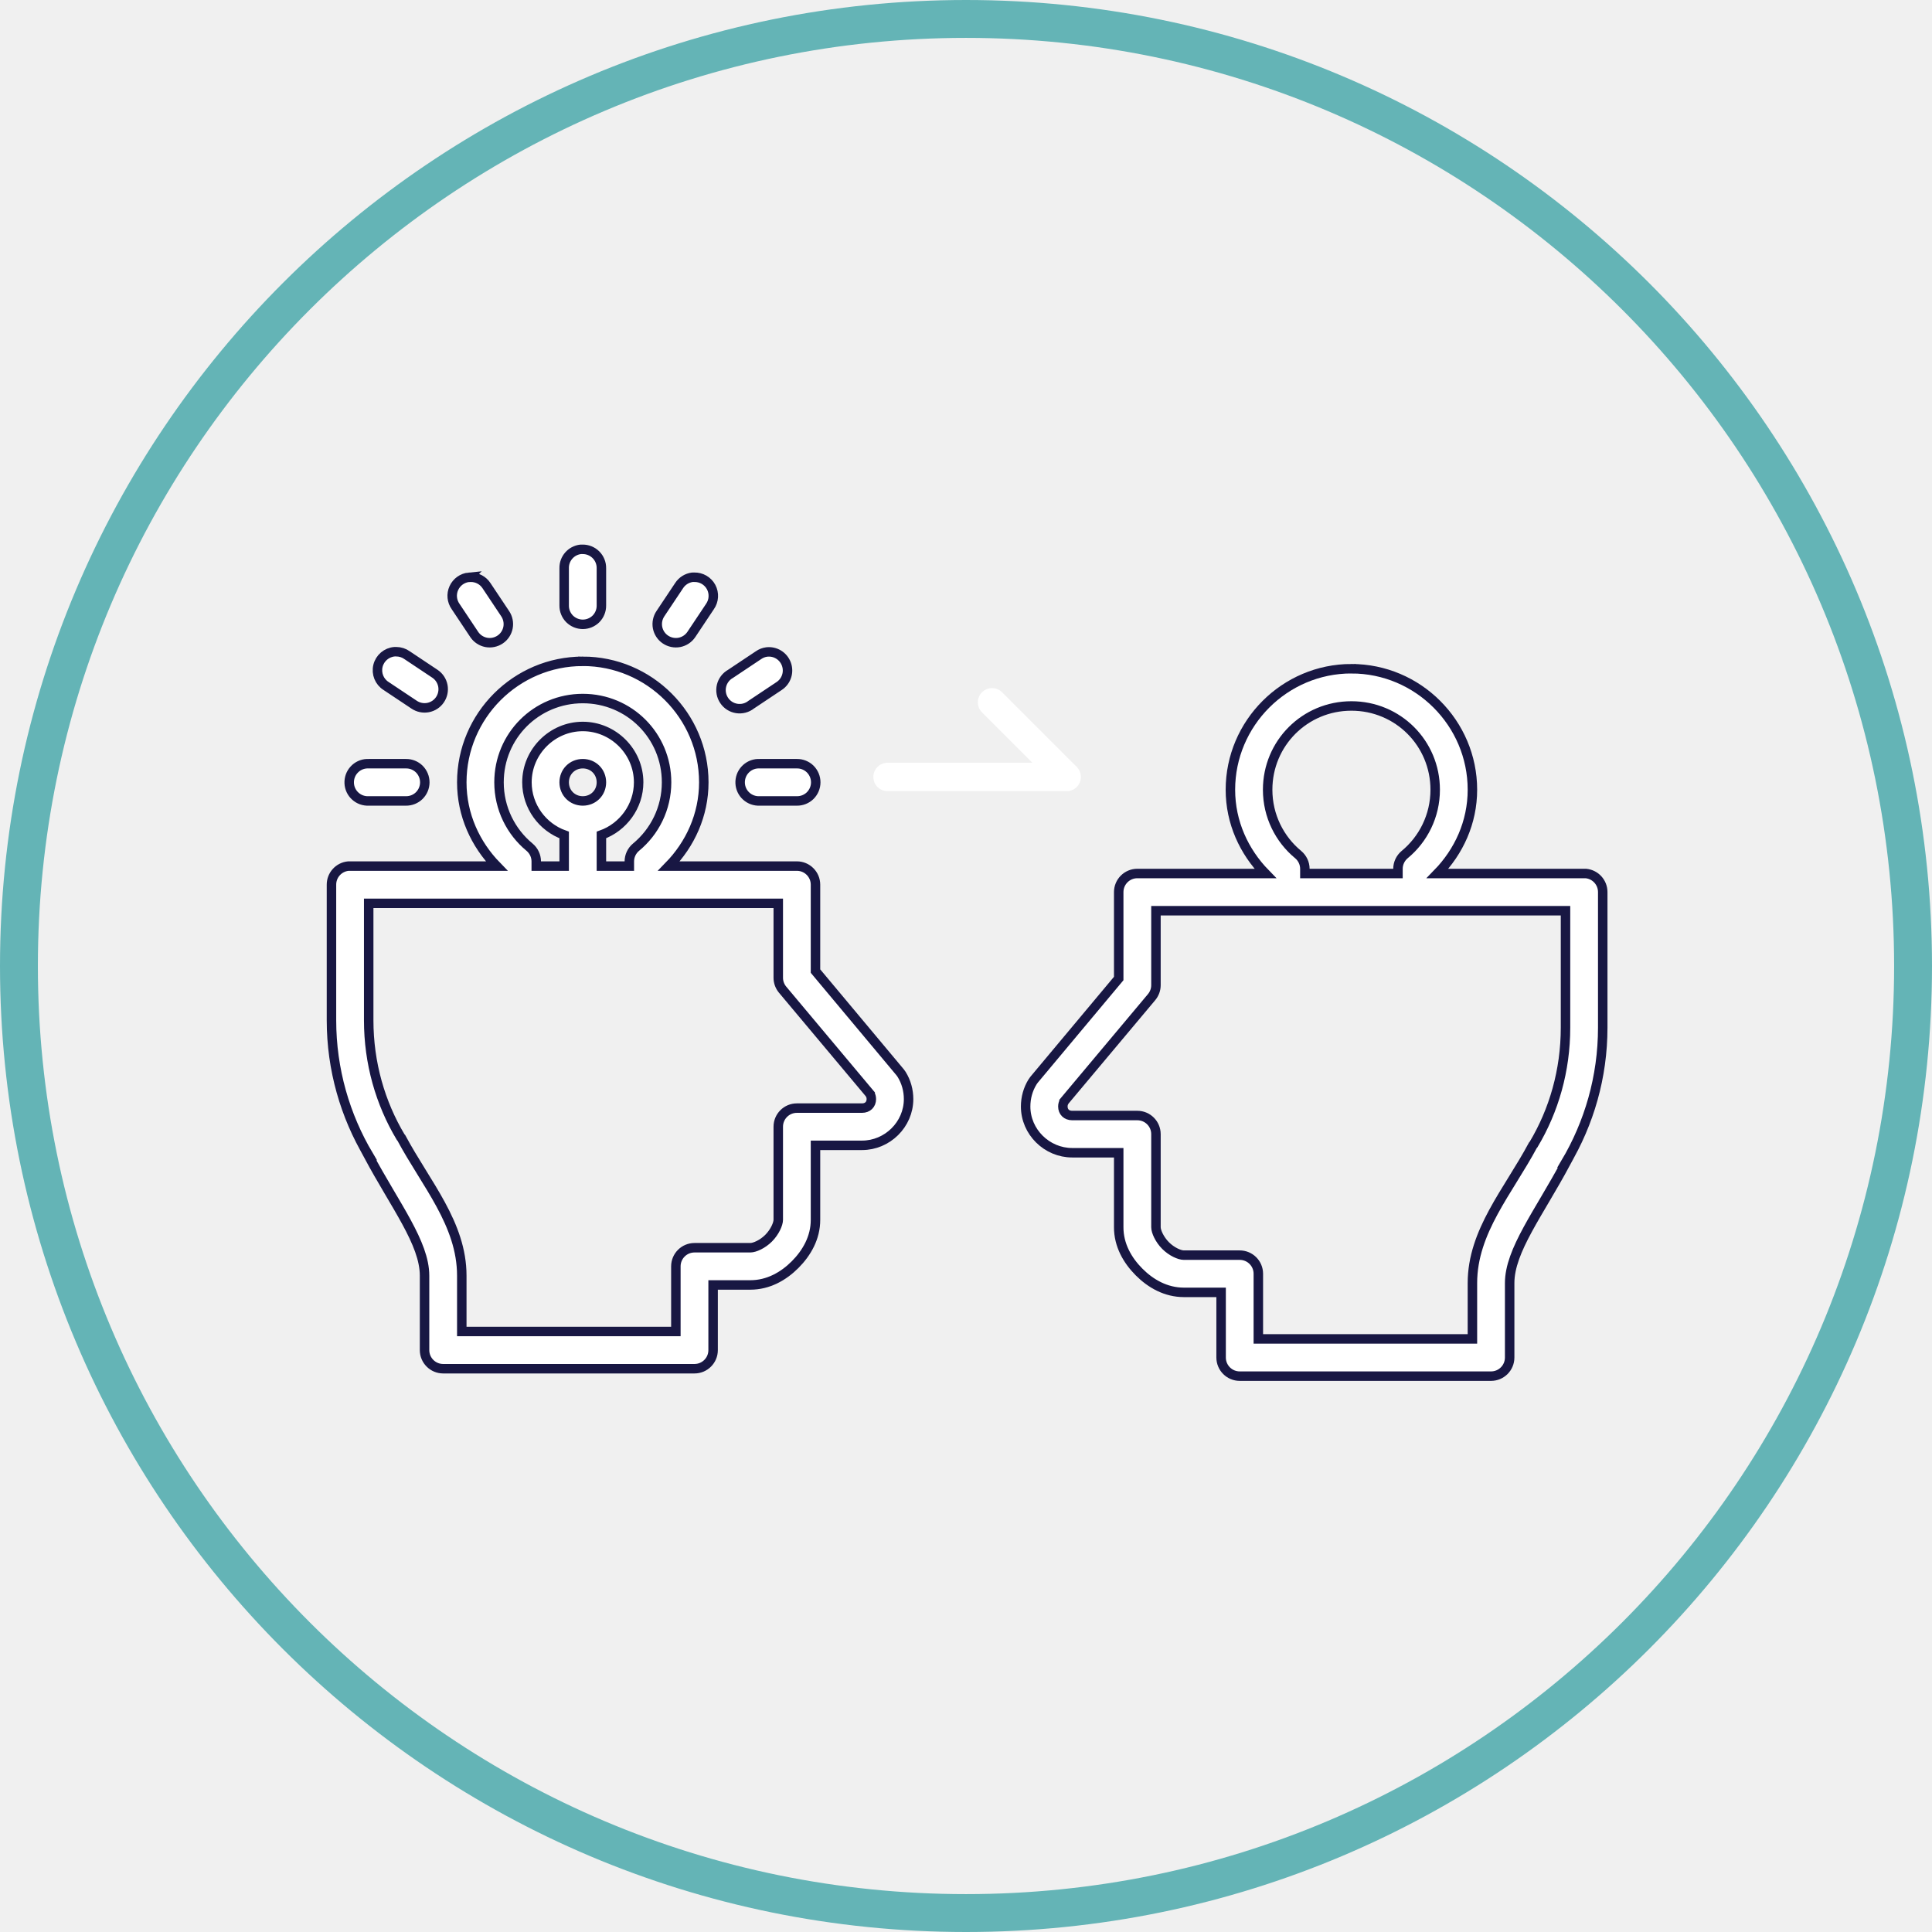
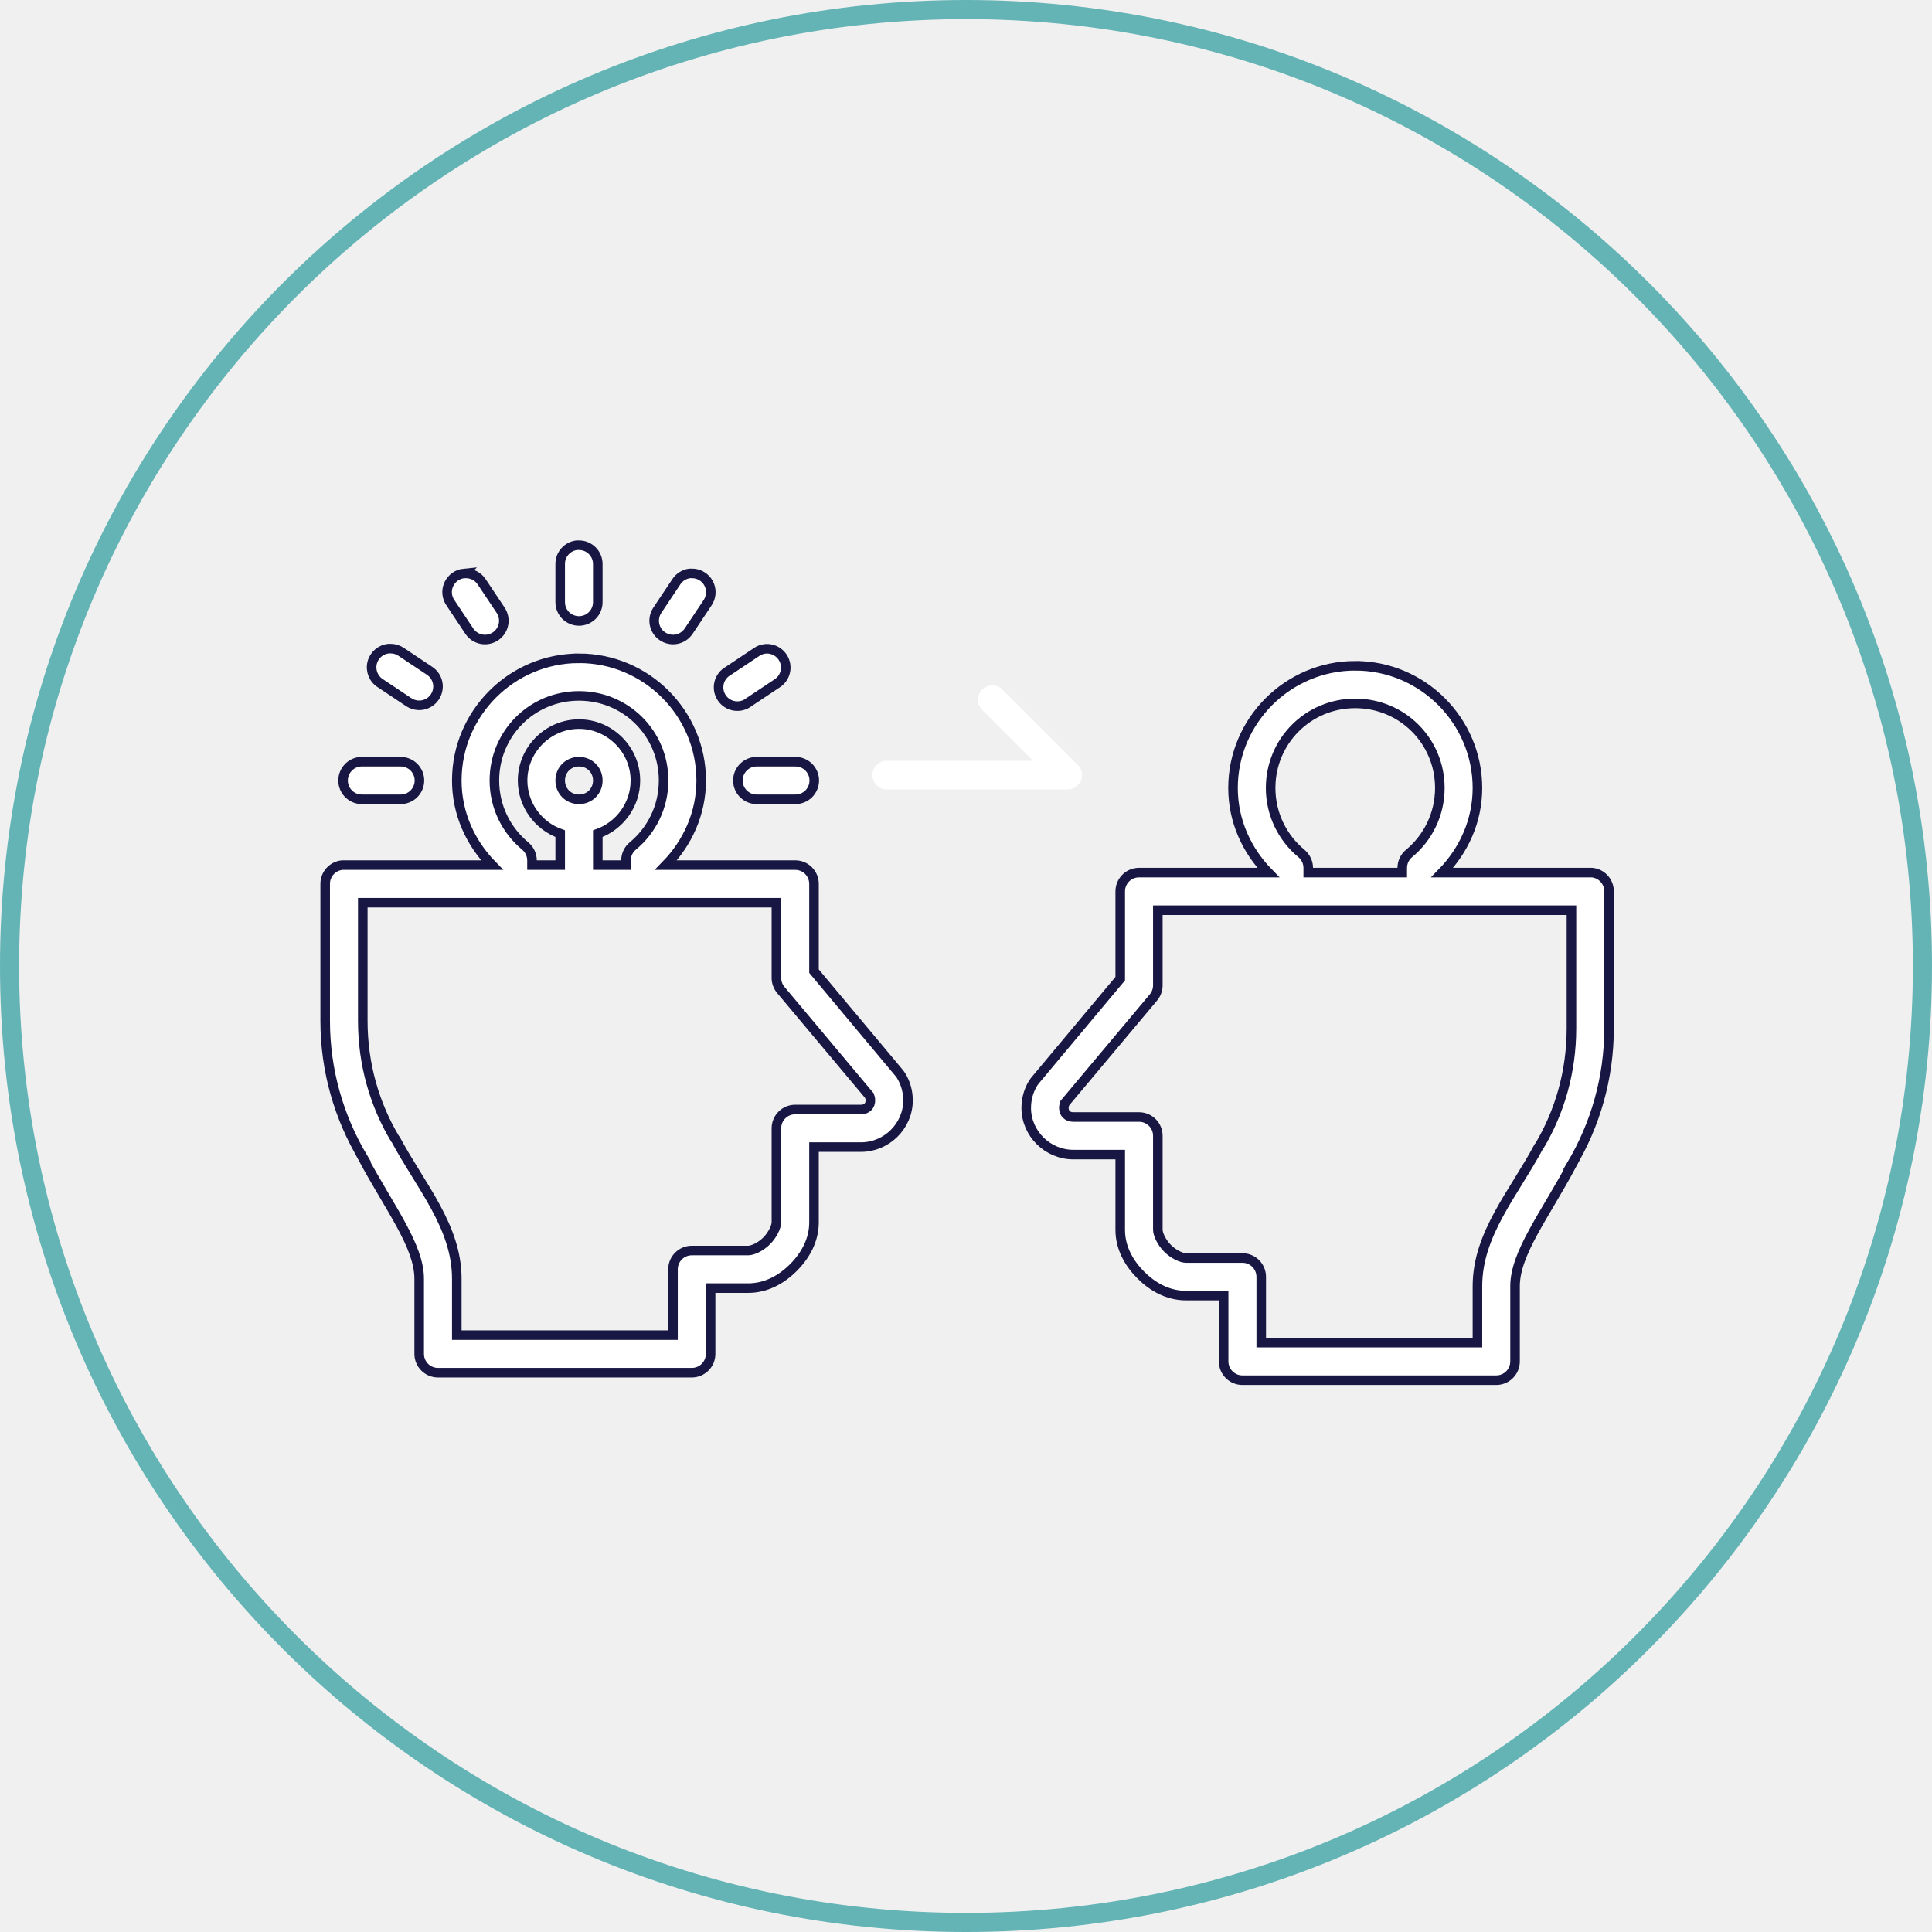
- <svg xmlns="http://www.w3.org/2000/svg" width="204px" height="204px" viewBox="0 0 204 204" version="1.1">
+ <svg xmlns="http://www.w3.org/2000/svg" width="202px" height="202px" viewBox="0 0 202 202" version="1.1">
  <defs />
-   <g id="Page-1" stroke="none" stroke-width="1" fill="none" fill-rule="evenodd">
-     <g id="ASSET-SHEET" transform="translate(-1586, -2475)">
-       <g id="D-A-Hats03-200x200" transform="translate(1588, 2477)">
-         <circle id="Oval-Copy-3" stroke="#64B4B6" stroke-width="4" cx="100" cy="100" r="100" />
-         <path d="M59.322,56.003 C58.308,56.114 57.548,56.982 57.571,57.999 L57.571,61.931 C57.563,62.457 57.767,62.963 58.135,63.34 C58.508,63.712 59.011,63.923 59.537,63.923 C60.063,63.923 60.566,63.712 60.938,63.34 C61.307,62.963 61.51,62.457 61.502,61.931 L61.502,57.999 C61.51,57.466 61.303,56.955 60.927,56.579 C60.55,56.203 60.04,55.995 59.506,56.003 C59.445,55.999 59.383,55.999 59.322,56.003 L59.322,56.003 Z M47.528,58.951 C46.829,59.017 46.215,59.454 45.923,60.096 C45.631,60.733 45.704,61.482 46.115,62.054 L48.08,65.002 C48.372,65.432 48.825,65.732 49.34,65.831 C49.85,65.927 50.384,65.816 50.814,65.524 C51.248,65.233 51.543,64.78 51.643,64.265 C51.739,63.754 51.628,63.221 51.336,62.791 L49.37,59.842 C49.006,59.282 48.38,58.948 47.712,58.952 C47.65,58.948 47.589,58.948 47.527,58.952 L47.528,58.951 Z M71.116,58.951 C70.536,59.024 70.018,59.351 69.703,59.842 L67.737,62.791 C67.446,63.221 67.334,63.754 67.43,64.265 C67.53,64.779 67.826,65.232 68.259,65.524 C68.689,65.816 69.223,65.927 69.734,65.831 C70.248,65.732 70.701,65.432 70.993,65.002 L72.959,62.054 C73.389,61.447 73.439,60.648 73.089,59.988 C72.736,59.331 72.045,58.932 71.3,58.951 C71.239,58.948 71.177,58.948 71.116,58.951 L71.116,58.951 Z M39.665,66.814 C38.82,66.88 38.114,67.482 37.91,68.304 C37.71,69.129 38.056,69.989 38.774,70.439 L41.723,72.404 C42.153,72.696 42.686,72.807 43.197,72.711 C43.711,72.612 44.164,72.316 44.456,71.882 C44.748,71.452 44.859,70.918 44.763,70.408 C44.663,69.893 44.364,69.44 43.934,69.149 L40.985,67.183 C40.655,66.945 40.256,66.818 39.849,66.814 C39.788,66.81 39.726,66.81 39.665,66.814 L39.665,66.814 Z M78.948,66.845 C78.637,66.887 78.345,67.002 78.088,67.183 L75.14,69.149 C74.66,69.417 74.314,69.87 74.184,70.408 C74.057,70.941 74.157,71.502 74.464,71.959 C74.767,72.416 75.251,72.723 75.792,72.807 C76.338,72.892 76.89,72.746 77.32,72.404 L80.269,70.438 C81.033,69.936 81.348,68.976 81.033,68.12 C80.718,67.26 79.854,66.733 78.948,66.845 L78.948,66.845 Z M59.537,67.828 C52.503,67.828 46.76,73.571 46.76,80.605 C46.76,84.06 48.2,87.147 50.446,89.451 L34.966,89.451 C34.904,89.447 34.843,89.447 34.781,89.451 C33.768,89.547 32.996,90.399 33,91.416 L33,105.728 C33,110.942 34.447,115.833 36.931,120.01 L36.901,120.01 C39.742,125.316 42.828,129.259 42.828,132.695 L42.828,140.558 C42.828,141.644 43.708,142.523 44.794,142.523 L71.331,142.523 C72.418,142.523 73.297,141.644 73.297,140.558 L73.297,133.678 L77.228,133.678 C79.125,133.678 80.733,132.756 81.958,131.528 C83.183,130.299 84.112,128.687 84.108,126.798 L84.108,118.935 L89.022,118.935 C91.691,118.935 93.937,116.739 93.937,114.051 C93.937,113.138 93.691,112.228 93.2,111.441 C93.153,111.364 93.104,111.295 93.046,111.226 L84.108,100.537 L84.108,91.415 C84.108,90.329 83.229,89.45 82.142,89.45 L68.628,89.45 C70.874,87.146 72.314,84.059 72.314,80.604 C72.314,73.57 66.57,67.827 59.537,67.827 L59.537,67.828 Z M59.537,71.759 C64.447,71.759 68.383,75.694 68.383,80.605 C68.383,83.365 67.123,85.834 65.158,87.454 C64.712,87.827 64.451,88.379 64.451,88.959 L64.451,89.451 L61.503,89.451 L61.503,86.164 C63.783,85.346 65.434,83.15 65.434,80.605 C65.434,77.372 62.77,74.708 59.537,74.708 C56.304,74.708 53.64,77.372 53.64,80.605 C53.64,83.154 55.287,85.35 57.571,86.164 L57.571,89.451 L54.623,89.451 L54.623,88.959 C54.623,88.379 54.362,87.827 53.916,87.454 C51.951,85.834 50.691,83.365 50.691,80.605 C50.691,75.694 54.627,71.759 59.537,71.759 L59.537,71.759 Z M36.747,78.639 C36.224,78.662 35.733,78.893 35.384,79.28 C35.031,79.664 34.85,80.175 34.873,80.697 C34.896,81.219 35.126,81.711 35.514,82.06 C35.898,82.413 36.409,82.594 36.931,82.571 L40.862,82.571 C41.388,82.578 41.895,82.375 42.271,82.006 C42.644,81.634 42.855,81.131 42.855,80.605 C42.855,80.079 42.644,79.576 42.271,79.203 C41.895,78.835 41.388,78.631 40.862,78.639 L36.931,78.639 C36.87,78.635 36.808,78.635 36.747,78.639 L36.747,78.639 Z M59.537,78.639 C60.646,78.639 61.503,79.495 61.503,80.605 C61.503,81.714 60.647,82.571 59.537,82.571 C58.427,82.571 57.571,81.714 57.571,80.605 C57.571,79.495 58.427,78.639 59.537,78.639 Z M78.026,78.639 C77.504,78.662 77.013,78.893 76.663,79.28 C76.31,79.664 76.13,80.175 76.153,80.697 C76.176,81.219 76.406,81.711 76.794,82.06 C77.178,82.413 77.688,82.594 78.211,82.571 L82.142,82.571 C82.668,82.578 83.175,82.375 83.551,82.006 C83.923,81.634 84.135,81.131 84.135,80.605 C84.135,80.079 83.923,79.576 83.551,79.203 C83.175,78.835 82.668,78.631 82.142,78.639 L78.211,78.639 C78.149,78.635 78.088,78.635 78.026,78.639 L78.026,78.639 Z M36.931,93.382 L80.177,93.382 L80.177,101.245 C80.177,101.705 80.342,102.151 80.638,102.504 L89.882,113.531 L89.882,113.561 C89.948,113.676 90.005,113.838 90.005,114.053 C90.005,114.617 89.617,115.005 89.022,115.005 L82.142,115.005 C81.056,115.005 80.177,115.884 80.177,116.971 L80.177,126.799 C80.177,127.237 79.808,128.085 79.163,128.734 C78.518,129.383 77.681,129.748 77.228,129.748 L71.331,129.748 C70.245,129.748 69.365,130.627 69.365,131.713 L69.365,138.593 L46.76,138.593 L46.76,132.696 C46.76,127.233 42.974,123.002 40.371,118.138 L40.31,118.077 C38.156,114.479 36.931,110.249 36.931,105.73 L36.931,93.382 Z" id="Page-1-Copy-3" stroke="#181743" fill="#FFFFFF" />
-         <path d="M132.834,68.611 C125.8,68.611 120.057,74.355 120.057,81.388 C120.057,84.843 121.496,87.93 123.742,90.234 L108.262,90.234 C108.201,90.23 108.14,90.23 108.078,90.234 C107.065,90.33 106.293,91.182 106.297,92.2 L106.297,106.512 C106.297,111.725 107.744,116.616 110.228,120.794 L110.197,120.794 C113.038,126.099 116.125,130.042 116.125,133.478 L116.125,141.341 C116.125,142.428 117.004,143.307 118.091,143.307 L144.628,143.307 C145.714,143.307 146.593,142.428 146.593,141.341 L146.593,134.461 L150.525,134.461 C152.421,134.461 154.03,133.54 155.255,132.311 C156.48,131.083 157.409,129.47 157.405,127.581 L157.405,119.718 L162.319,119.718 C164.987,119.718 167.233,117.522 167.233,114.835 C167.233,113.921 166.988,113.011 166.496,112.224 C166.45,112.147 166.4,112.078 166.343,112.009 L157.405,101.321 L157.405,92.199 C157.405,91.112 156.526,90.233 155.439,90.233 L141.925,90.233 C144.171,87.929 145.611,84.843 145.611,81.387 C145.611,74.354 139.867,68.61 132.834,68.61 L132.834,68.611 Z M141.679,81.388 C141.679,84.149 140.42,86.617 138.454,88.237 C138.009,88.61 137.748,89.163 137.748,89.742 L137.748,90.234 L134.799,90.234 L130.868,90.234 L127.919,90.234 L127.919,89.742 C127.919,89.163 127.658,88.61 127.213,88.237 C125.247,86.617 123.988,84.149 123.988,81.388 C123.988,76.478 127.923,72.543 132.834,72.543 C137.744,72.543 141.679,76.478 141.679,81.388 Z M110.228,94.165 L153.473,94.165 L153.473,102.028 C153.473,102.489 153.639,102.934 153.934,103.287 L163.179,114.314 L163.179,114.345 C163.244,114.46 163.302,114.621 163.302,114.836 C163.302,115.4 162.914,115.788 162.319,115.788 L155.439,115.788 C154.353,115.788 153.473,116.667 153.473,117.754 L153.473,127.582 C153.473,128.02 153.105,128.868 152.46,129.517 C151.815,130.166 150.978,130.531 150.525,130.531 L144.628,130.531 C143.541,130.531 142.662,131.41 142.662,132.497 L142.662,139.376 L120.057,139.376 L120.057,133.479 C120.057,128.016 116.271,123.785 113.668,118.921 L113.607,118.86 C111.453,115.263 110.228,111.032 110.228,106.513 L110.228,94.165 Z" id="Page-1-Copy-5" stroke="#181743" fill="#FFFFFF" transform="translate(136.765, 105.9584) scale(-1, 1) translate(-136.765, -105.9584) " />
-         <g id="Group-6" transform="translate(91, 71)" stroke="#FFFFFF" stroke-width="3" stroke-linecap="round" stroke-linejoin="round">
-           <path d="M0.716,9.038 L19.631,9.038" id="Line" />
-           <path d="M11.75,1.157 L19.492,8.899" id="Line-Copy" />
-         </g>
+   <g id="ASSET-SHEET" stroke="none" stroke-width="1" fill="none" fill-rule="evenodd" transform="translate(-1587, -2476)">
+     <g id="D-A-Hats03-200x200" transform="translate(1588, 2477)">
+       <circle id="Oval-Copy-3" stroke="#64B4B6" stroke-width="2" cx="100" cy="100" r="100" />
+       <path d="M59.322,56.003 C58.308,56.114 57.548,56.982 57.571,57.999 L57.571,61.931 C57.563,62.457 57.767,62.963 58.135,63.34 C58.508,63.712 59.011,63.923 59.537,63.923 C60.063,63.923 60.566,63.712 60.938,63.34 C61.307,62.963 61.51,62.457 61.502,61.931 L61.502,57.999 C61.51,57.466 61.303,56.955 60.927,56.579 C60.55,56.203 60.04,55.995 59.506,56.003 C59.445,55.999 59.383,55.999 59.322,56.003 L59.322,56.003 Z M47.528,58.951 C46.829,59.017 46.215,59.454 45.923,60.096 C45.631,60.733 45.704,61.482 46.115,62.054 L48.08,65.002 C48.372,65.432 48.825,65.732 49.34,65.831 C49.85,65.927 50.384,65.816 50.814,65.524 C51.248,65.233 51.543,64.78 51.643,64.265 C51.739,63.754 51.628,63.221 51.336,62.791 L49.37,59.842 C49.006,59.282 48.38,58.948 47.712,58.952 C47.65,58.948 47.589,58.948 47.527,58.952 L47.528,58.951 Z M71.116,58.951 C70.536,59.024 70.018,59.351 69.703,59.842 L67.737,62.791 C67.446,63.221 67.334,63.754 67.43,64.265 C67.53,64.779 67.826,65.232 68.259,65.524 C68.689,65.816 69.223,65.927 69.734,65.831 C70.248,65.732 70.701,65.432 70.993,65.002 L72.959,62.054 C73.389,61.447 73.439,60.648 73.089,59.988 C72.736,59.331 72.045,58.932 71.3,58.951 C71.239,58.948 71.177,58.948 71.116,58.951 L71.116,58.951 Z M39.665,66.814 C38.82,66.88 38.114,67.482 37.91,68.304 C37.71,69.129 38.056,69.989 38.774,70.439 L41.723,72.404 C42.153,72.696 42.686,72.807 43.197,72.711 C43.711,72.612 44.164,72.316 44.456,71.882 C44.748,71.452 44.859,70.918 44.763,70.408 C44.663,69.893 44.364,69.44 43.934,69.149 L40.985,67.183 C40.655,66.945 40.256,66.818 39.849,66.814 C39.788,66.81 39.726,66.81 39.665,66.814 L39.665,66.814 Z M78.948,66.845 C78.637,66.887 78.345,67.002 78.088,67.183 L75.14,69.149 C74.66,69.417 74.314,69.87 74.184,70.408 C74.057,70.941 74.157,71.502 74.464,71.959 C74.767,72.416 75.251,72.723 75.792,72.807 C76.338,72.892 76.89,72.746 77.32,72.404 L80.269,70.438 C81.033,69.936 81.348,68.976 81.033,68.12 C80.718,67.26 79.854,66.733 78.948,66.845 L78.948,66.845 Z M59.537,67.828 C52.503,67.828 46.76,73.571 46.76,80.605 C46.76,84.06 48.2,87.147 50.446,89.451 L34.966,89.451 C34.904,89.447 34.843,89.447 34.781,89.451 C33.768,89.547 32.996,90.399 33,91.416 L33,105.728 C33,110.942 34.447,115.833 36.931,120.01 L36.901,120.01 C39.742,125.316 42.828,129.259 42.828,132.695 L42.828,140.558 C42.828,141.644 43.708,142.523 44.794,142.523 L71.331,142.523 C72.418,142.523 73.297,141.644 73.297,140.558 L73.297,133.678 L77.228,133.678 C79.125,133.678 80.733,132.756 81.958,131.528 C83.183,130.299 84.112,128.687 84.108,126.798 L84.108,118.935 L89.022,118.935 C91.691,118.935 93.937,116.739 93.937,114.051 C93.937,113.138 93.691,112.228 93.2,111.441 C93.153,111.364 93.104,111.295 93.046,111.226 L84.108,100.537 L84.108,91.415 C84.108,90.329 83.229,89.45 82.142,89.45 L68.628,89.45 C70.874,87.146 72.314,84.059 72.314,80.604 C72.314,73.57 66.57,67.827 59.537,67.827 L59.537,67.828 Z M59.537,71.759 C64.447,71.759 68.383,75.694 68.383,80.605 C68.383,83.365 67.123,85.834 65.158,87.454 C64.712,87.827 64.451,88.379 64.451,88.959 L64.451,89.451 L61.503,89.451 L61.503,86.164 C63.783,85.346 65.434,83.15 65.434,80.605 C65.434,77.372 62.77,74.708 59.537,74.708 C56.304,74.708 53.64,77.372 53.64,80.605 C53.64,83.154 55.287,85.35 57.571,86.164 L57.571,89.451 L54.623,89.451 L54.623,88.959 C54.623,88.379 54.362,87.827 53.916,87.454 C51.951,85.834 50.691,83.365 50.691,80.605 C50.691,75.694 54.627,71.759 59.537,71.759 L59.537,71.759 Z M36.747,78.639 C36.224,78.662 35.733,78.893 35.384,79.28 C35.031,79.664 34.85,80.175 34.873,80.697 C34.896,81.219 35.126,81.711 35.514,82.06 C35.898,82.413 36.409,82.594 36.931,82.571 L40.862,82.571 C41.388,82.578 41.895,82.375 42.271,82.006 C42.644,81.634 42.855,81.131 42.855,80.605 C42.855,80.079 42.644,79.576 42.271,79.203 C41.895,78.835 41.388,78.631 40.862,78.639 L36.931,78.639 C36.87,78.635 36.808,78.635 36.747,78.639 L36.747,78.639 Z M59.537,78.639 C60.646,78.639 61.503,79.495 61.503,80.605 C61.503,81.714 60.647,82.571 59.537,82.571 C58.427,82.571 57.571,81.714 57.571,80.605 C57.571,79.495 58.427,78.639 59.537,78.639 Z M78.026,78.639 C77.504,78.662 77.013,78.893 76.663,79.28 C76.31,79.664 76.13,80.175 76.153,80.697 C76.176,81.219 76.406,81.711 76.794,82.06 C77.178,82.413 77.688,82.594 78.211,82.571 L82.142,82.571 C82.668,82.578 83.175,82.375 83.551,82.006 C83.923,81.634 84.135,81.131 84.135,80.605 C84.135,80.079 83.923,79.576 83.551,79.203 C83.175,78.835 82.668,78.631 82.142,78.639 L78.211,78.639 C78.149,78.635 78.088,78.635 78.026,78.639 L78.026,78.639 Z M36.931,93.382 L80.177,93.382 L80.177,101.245 C80.177,101.705 80.342,102.151 80.638,102.504 L89.882,113.531 L89.882,113.561 C89.948,113.676 90.005,113.838 90.005,114.053 C90.005,114.617 89.617,115.005 89.022,115.005 L82.142,115.005 C81.056,115.005 80.177,115.884 80.177,116.971 L80.177,126.799 C80.177,127.237 79.808,128.085 79.163,128.734 C78.518,129.383 77.681,129.748 77.228,129.748 L71.331,129.748 C70.245,129.748 69.365,130.627 69.365,131.713 L69.365,138.593 L46.76,138.593 L46.76,132.696 C46.76,127.233 42.974,123.002 40.371,118.138 L40.31,118.077 C38.156,114.479 36.931,110.249 36.931,105.73 L36.931,93.382 Z" id="Page-1-Copy-3" stroke="#181743" fill="#FFFFFF" />
+       <path d="M132.834,68.611 C125.8,68.611 120.057,74.355 120.057,81.388 C120.057,84.843 121.496,87.93 123.742,90.234 L108.262,90.234 C108.201,90.23 108.14,90.23 108.078,90.234 C107.065,90.33 106.293,91.182 106.297,92.2 L106.297,106.512 C106.297,111.725 107.744,116.616 110.228,120.794 L110.197,120.794 C113.038,126.099 116.125,130.042 116.125,133.478 L116.125,141.341 C116.125,142.428 117.004,143.307 118.091,143.307 L144.628,143.307 C145.714,143.307 146.593,142.428 146.593,141.341 L146.593,134.461 L150.525,134.461 C152.421,134.461 154.03,133.54 155.255,132.311 C156.48,131.083 157.409,129.47 157.405,127.581 L157.405,119.718 L162.319,119.718 C164.987,119.718 167.233,117.522 167.233,114.835 C167.233,113.921 166.988,113.011 166.496,112.224 C166.45,112.147 166.4,112.078 166.343,112.009 L157.405,101.321 L157.405,92.199 C157.405,91.112 156.526,90.233 155.439,90.233 L141.925,90.233 C144.171,87.929 145.611,84.843 145.611,81.387 C145.611,74.354 139.867,68.61 132.834,68.61 L132.834,68.611 Z M141.679,81.388 C141.679,84.149 140.42,86.617 138.454,88.237 C138.009,88.61 137.748,89.163 137.748,89.742 L137.748,90.234 L134.799,90.234 L130.868,90.234 L127.919,90.234 L127.919,89.742 C127.919,89.163 127.658,88.61 127.213,88.237 C125.247,86.617 123.988,84.149 123.988,81.388 C123.988,76.478 127.923,72.543 132.834,72.543 C137.744,72.543 141.679,76.478 141.679,81.388 Z M110.228,94.165 L153.473,94.165 L153.473,102.028 C153.473,102.489 153.639,102.934 153.934,103.287 L163.179,114.314 L163.179,114.345 C163.244,114.46 163.302,114.621 163.302,114.836 C163.302,115.4 162.914,115.788 162.319,115.788 L155.439,115.788 C154.353,115.788 153.473,116.667 153.473,117.754 L153.473,127.582 C153.473,128.02 153.105,128.868 152.46,129.517 C151.815,130.166 150.978,130.531 150.525,130.531 L144.628,130.531 C143.541,130.531 142.662,131.41 142.662,132.497 L142.662,139.376 L120.057,139.376 L120.057,133.479 C120.057,128.016 116.271,123.785 113.668,118.921 L113.607,118.86 C111.453,115.263 110.228,111.032 110.228,106.513 L110.228,94.165 Z" id="Page-1-Copy-5" stroke="#181743" fill="#FFFFFF" transform="translate(136.765, 105.9584) scale(-1, 1) translate(-136.765, -105.9584) " />
+       <g id="Group-6" transform="translate(91, 71)" stroke="#FFFFFF" stroke-linecap="round" stroke-linejoin="round" stroke-width="3">
+         <path d="M0.716,9.038 L19.631,9.038" id="Line" />
+         <path d="M11.75,1.157 L19.492,8.899" id="Line-Copy" />
      </g>
    </g>
  </g>
</svg>
